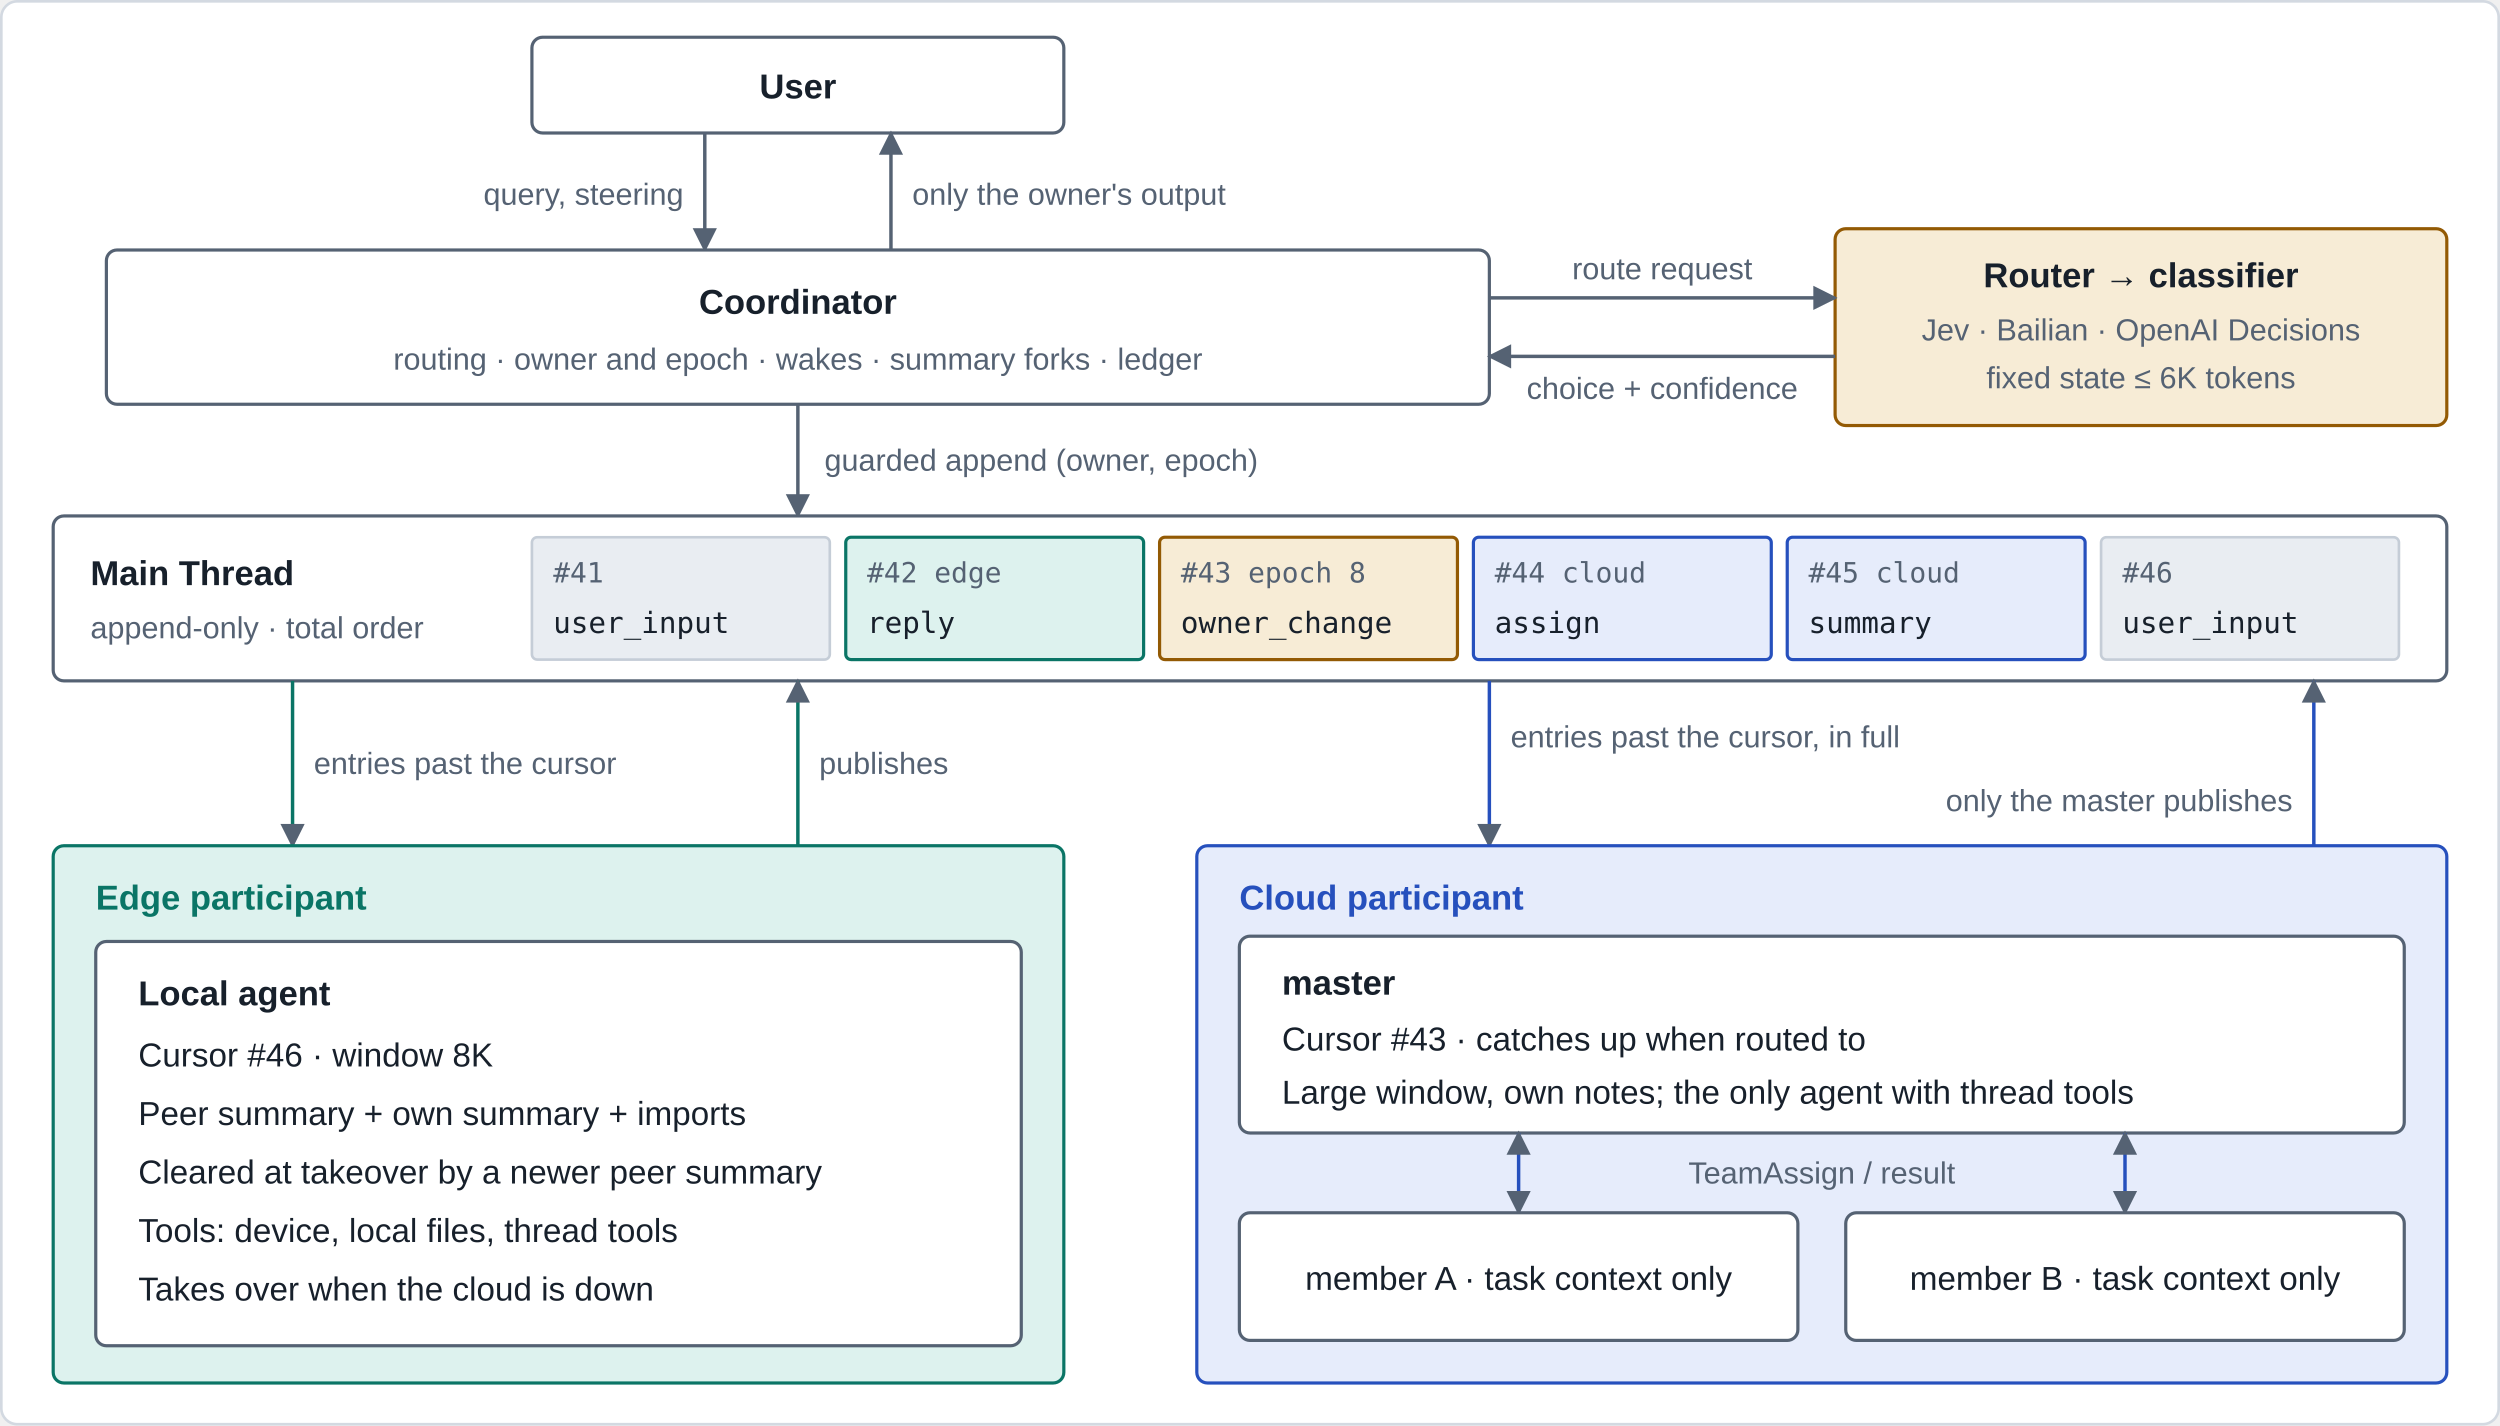
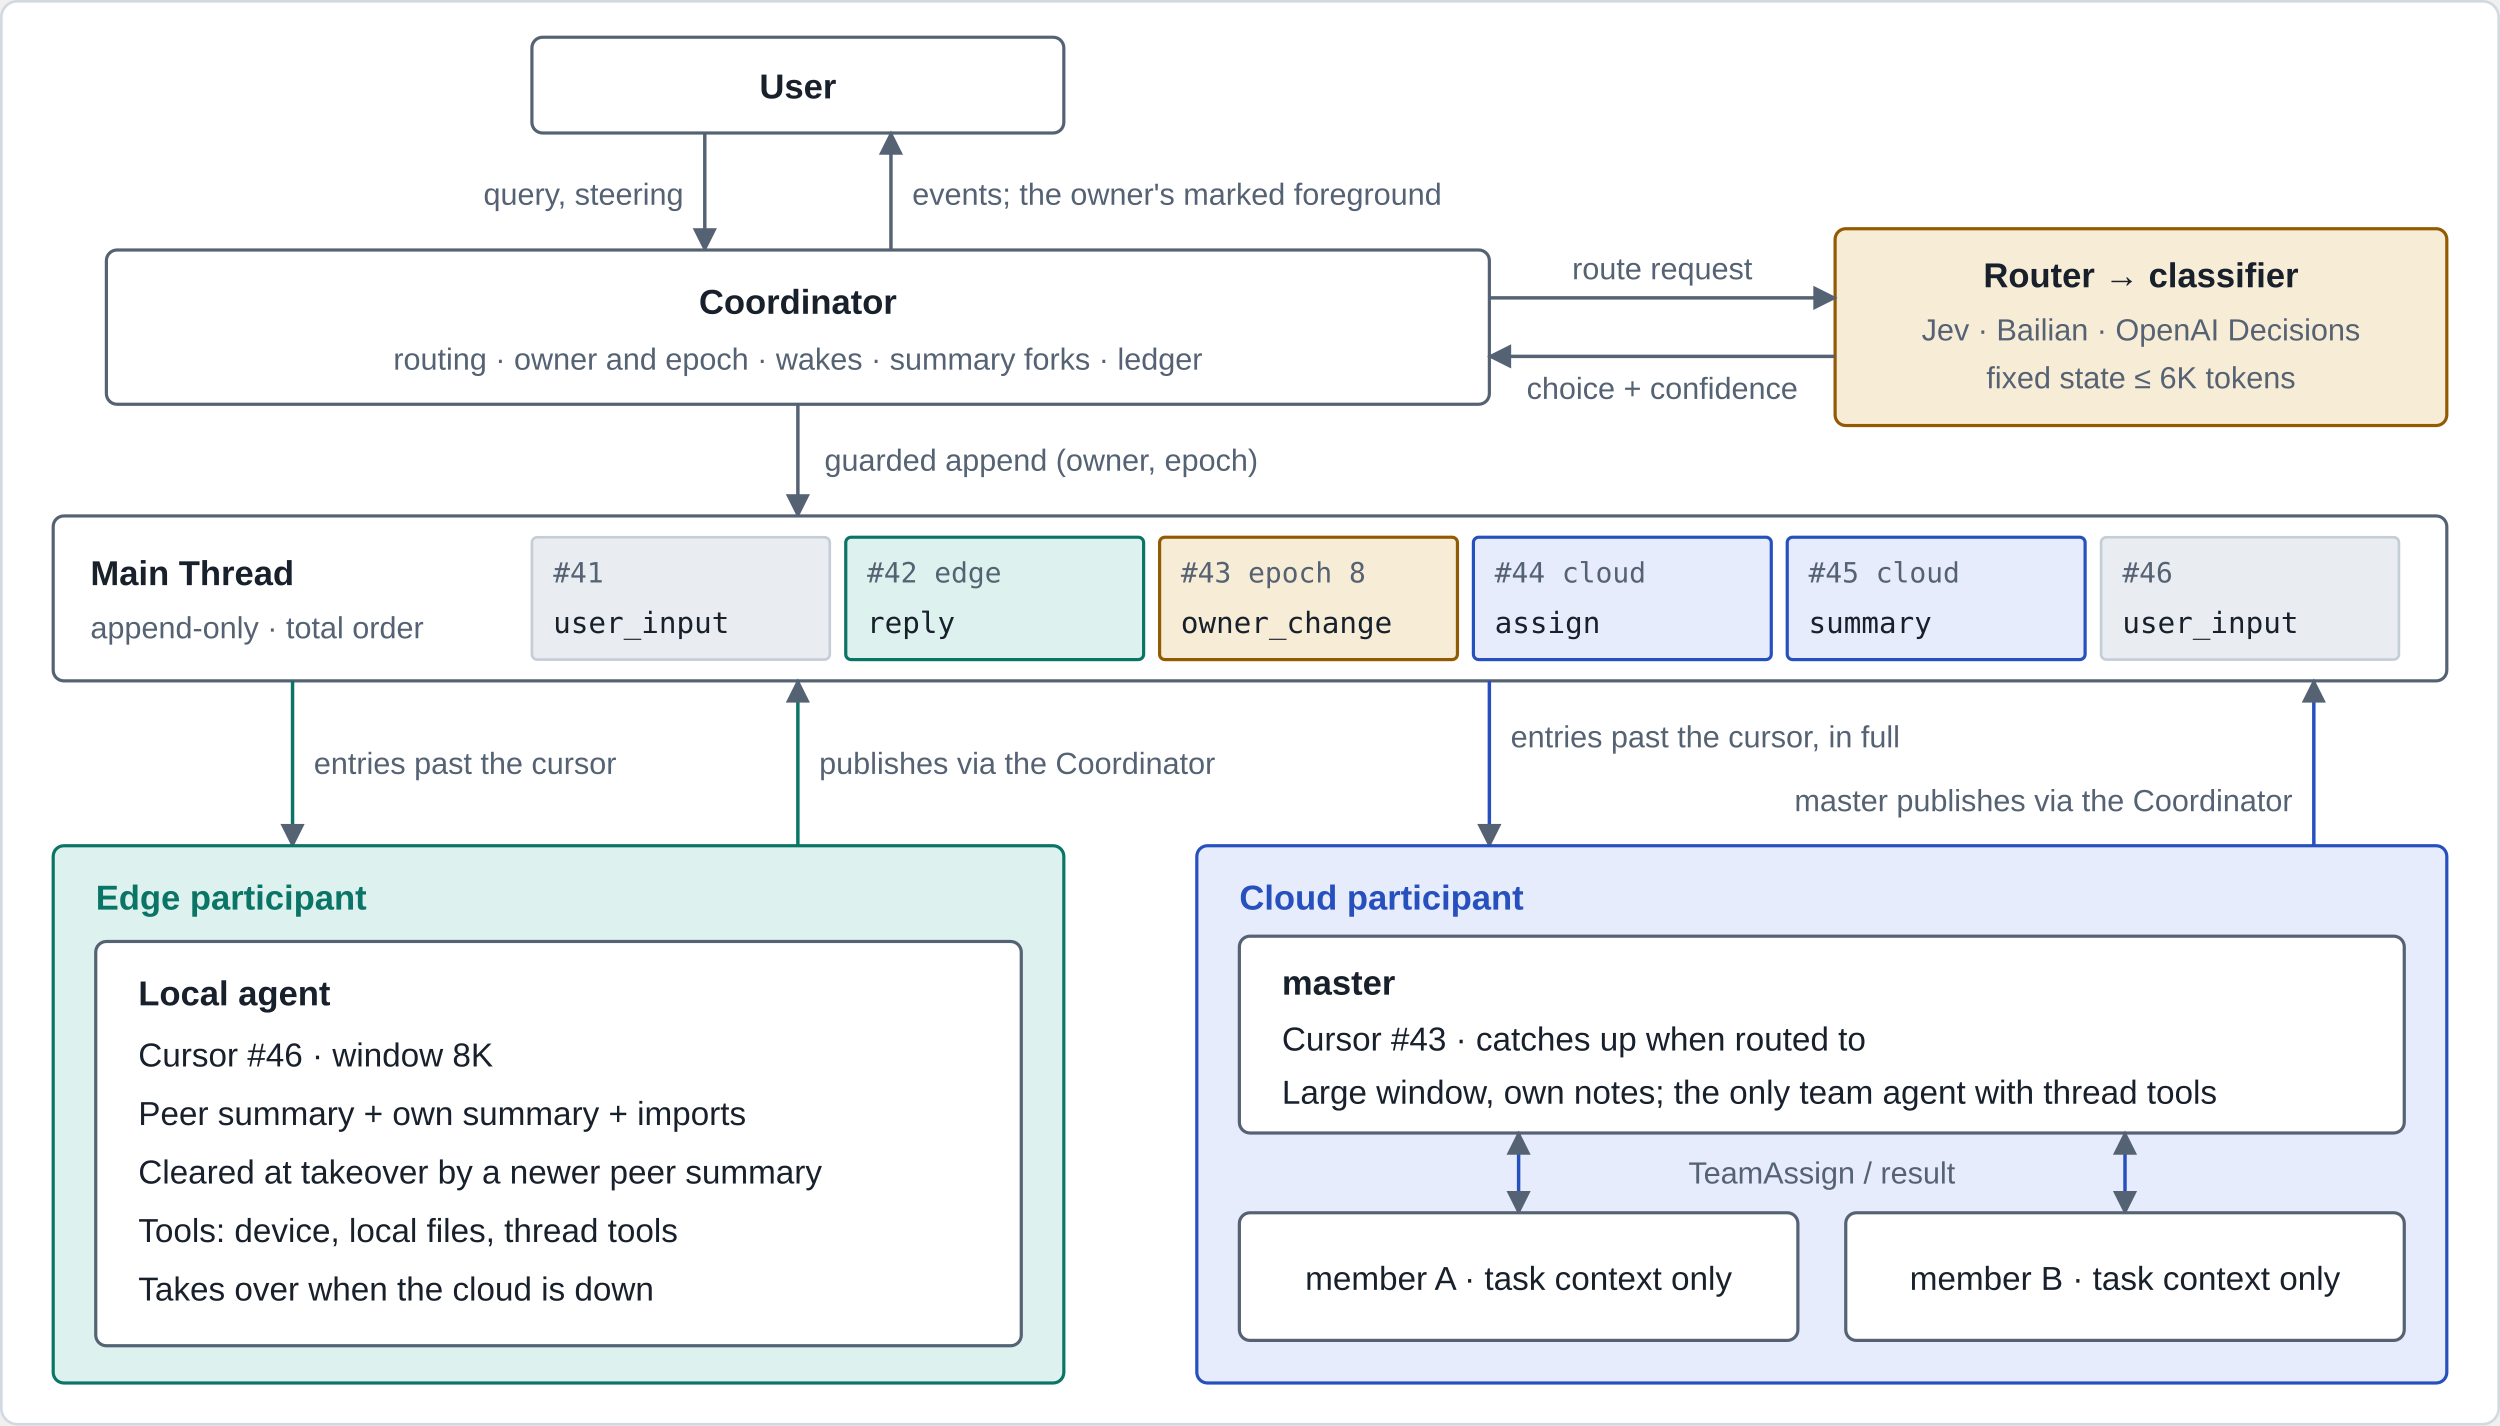
<svg xmlns="http://www.w3.org/2000/svg" width="940" height="536" viewBox="0 0 940 536" role="img" aria-label="The user reaches the session through the Coordinator, which asks the router and classifier for an owner and appends every entry to the Main Thread. The edge and cloud participants import entries past their cursors and publish through the Coordinator. The cloud participant holds a master and two members; only the master touches the log.">
  <style>
.bg{fill:#FFFFFF;stroke:#D3D9E1;stroke-width:1}
.box{fill:#FFFFFF;stroke:#556273;stroke-width:1.2}
.plain{fill:#E9EDF2;stroke:#C5CDD7;stroke-width:1}
.cloud{fill:#E6ECFB;stroke:#2650BD;stroke-width:1.2}
.edge{fill:#DDF2EE;stroke:#0A7566;stroke-width:1.2}
.jev{fill:#F7ECD6;stroke:#935A04;stroke-width:1.2}
.alert{fill:#FAE7E5;stroke:#AE261D;stroke-width:1.2}
.l{stroke:#556273;stroke-width:1.3;fill:none}
.lc{stroke:#2650BD;stroke-width:1.3;fill:none}
.le{stroke:#0A7566;stroke-width:1.3;fill:none}
.la{stroke:#AE261D;stroke-width:1.5;fill:none}
.dash{stroke:#8A96A5;stroke-width:1;stroke-dasharray:4 4;fill:none}
.t{fill:#17202B;font:400 12.5px 'Segoe UI', -apple-system, 'Helvetica Neue', Arial, sans-serif}
.tb{fill:#17202B;font:700 13px 'Segoe UI', -apple-system, 'Helvetica Neue', Arial, sans-serif}
.ts{fill:#556273;font:400 11.5px 'Segoe UI', -apple-system, 'Helvetica Neue', Arial, sans-serif}
.tm{fill:#17202B;font:400 11px 'SFMono-Regular', Consolas, Menlo, monospace}
.tms{fill:#556273;font:400 10.5px 'SFMono-Regular', Consolas, Menlo, monospace}
.ta{fill:#AE261D;font:500 11.5px 'Segoe UI', -apple-system, 'Helvetica Neue', Arial, sans-serif}
.tc{fill:#2650BD;font:700 13px 'Segoe UI', -apple-system, 'Helvetica Neue', Arial, sans-serif}
.te{fill:#0A7566;font:700 13px 'Segoe UI', -apple-system, 'Helvetica Neue', Arial, sans-serif}
</style>
  <defs>
    <marker id="a" viewBox="0 0 10 10" refX="9" refY="5" markerWidth="7" markerHeight="7" orient="auto-start-reverse">
      <path d="M0 0L10 5L0 10z" fill="#556273" />
    </marker>
  </defs>
  <rect class="bg" x="0.5" y="0.5" width="939" height="535" rx="6" />
  <rect class="box" x="200" y="14" width="200" height="36" rx="4" />
  <text class="tb" x="300" y="37" text-anchor="middle">User</text>
  <line class="l" x1="265" y1="50" x2="265" y2="94" marker-end="url(#a)" />
  <text class="ts" x="257" y="77" text-anchor="end">query, steering</text>
  <line class="l" x1="335" y1="94" x2="335" y2="50" marker-end="url(#a)" />
-   <text class="ts" x="343" y="77">only the owner's output</text>
+   <text class="ts" x="343" y="77">events; the owner's marked foreground</text>
  <rect class="box" x="40" y="94" width="520" height="58" rx="4" />
  <text class="tb" x="300" y="118" text-anchor="middle">Coordinator</text>
  <text class="ts" x="300" y="139" text-anchor="middle">routing · owner and epoch · wakes · summary forks · ledger</text>
  <rect class="jev" x="690" y="86" width="230" height="74" rx="4" />
  <text class="tb" x="805" y="108" text-anchor="middle">Router → classifier</text>
  <text class="ts" x="805" y="128" text-anchor="middle">Jev · Bailian · OpenAI Decisions</text>
  <text class="ts" x="805" y="146" text-anchor="middle">fixed state ≤ 6K tokens</text>
  <line class="l" x1="560" y1="112" x2="690" y2="112" marker-end="url(#a)" />
  <text class="ts" x="625" y="105" text-anchor="middle">route request</text>
  <line class="l" x1="690" y1="134" x2="560" y2="134" marker-end="url(#a)" />
  <text class="ts" x="625" y="150" text-anchor="middle">choice + confidence</text>
  <line class="l" x1="300" y1="152" x2="300" y2="194" marker-end="url(#a)" />
  <text class="ts" x="310" y="177">guarded append (owner, epoch)</text>
  <rect class="box" x="20" y="194" width="900" height="62" rx="4" />
  <text class="tb" x="34" y="220">Main Thread</text>
  <text class="ts" x="34" y="240">append-only · total order</text>
  <rect class="plain" x="200" y="202" width="112" height="46" rx="2" />
  <text class="tms" x="208" y="219">#41</text>
  <text class="tm" x="208" y="238">user_input</text>
  <rect class="edge" x="318" y="202" width="112" height="46" rx="2" />
  <text class="tms" x="326" y="219">#42 edge</text>
  <text class="tm" x="326" y="238">reply</text>
  <rect class="jev" x="436" y="202" width="112" height="46" rx="2" />
  <text class="tms" x="444" y="219">#43 epoch 8</text>
  <text class="tm" x="444" y="238">owner_change</text>
  <rect class="cloud" x="554" y="202" width="112" height="46" rx="2" />
  <text class="tms" x="562" y="219">#44 cloud</text>
  <text class="tm" x="562" y="238">assign</text>
  <rect class="cloud" x="672" y="202" width="112" height="46" rx="2" />
  <text class="tms" x="680" y="219">#45 cloud</text>
  <text class="tm" x="680" y="238">summary</text>
  <rect class="plain" x="790" y="202" width="112" height="46" rx="2" />
  <text class="tms" x="798" y="219">#46</text>
  <text class="tm" x="798" y="238">user_input</text>
  <line class="le" x1="110" y1="256" x2="110" y2="318" marker-end="url(#a)" />
  <text class="ts" x="118" y="291">entries past the cursor</text>
  <line class="le" x1="300" y1="318" x2="300" y2="256" marker-end="url(#a)" />
-   <text class="ts" x="308" y="291">publishes</text>
+   <text class="ts" x="308" y="291">publishes via the Coordinator</text>
  <line class="lc" x1="560" y1="256" x2="560" y2="318" marker-end="url(#a)" />
  <text class="ts" x="568" y="281">entries past the cursor, in full</text>
  <line class="lc" x1="870" y1="318" x2="870" y2="256" marker-end="url(#a)" />
-   <text class="ts" x="862" y="305" text-anchor="end">only the master publishes</text>
+   <text class="ts" x="862" y="305" text-anchor="end">master publishes via the Coordinator</text>
  <rect class="edge" x="20" y="318" width="380" height="202" rx="4" />
  <text class="te" x="36" y="342">Edge participant</text>
  <rect class="box" x="36" y="354" width="348" height="152" rx="4" />
  <text class="tb" x="52" y="378">Local agent</text>
  <text class="t" x="52" y="401">Cursor #46 · window 8K</text>
  <text class="t" x="52" y="423">Peer summary + own summary + imports</text>
  <text class="t" x="52" y="445">Cleared at takeover by a newer peer summary</text>
  <text class="t" x="52" y="467">Tools: device, local files, thread tools</text>
  <text class="t" x="52" y="489">Takes over when the cloud is down</text>
  <rect class="cloud" x="450" y="318" width="470" height="202" rx="4" />
  <text class="tc" x="466" y="342">Cloud participant</text>
  <rect class="box" x="466" y="352" width="438" height="74" rx="4" />
  <text class="tb" x="482" y="374">master</text>
  <text class="t" x="482" y="395">Cursor #43 · catches up when routed to</text>
-   <text class="t" x="482" y="415">Large window, own notes; the only agent with thread tools</text>
+   <text class="t" x="482" y="415">Large window, own notes; the only team agent with thread tools</text>
  <line class="lc" x1="571" y1="426" x2="571" y2="456" marker-start="url(#a)" marker-end="url(#a)" />
  <line class="lc" x1="799" y1="426" x2="799" y2="456" marker-start="url(#a)" marker-end="url(#a)" />
  <text class="ts" x="685" y="445" text-anchor="middle">TeamAssign / result</text>
  <rect class="box" x="466" y="456" width="210" height="48" rx="4" />
  <text class="t" x="571" y="485" text-anchor="middle">member A · task context only</text>
  <rect class="box" x="694" y="456" width="210" height="48" rx="4" />
  <text class="t" x="799" y="485" text-anchor="middle">member B · task context only</text>
</svg>
